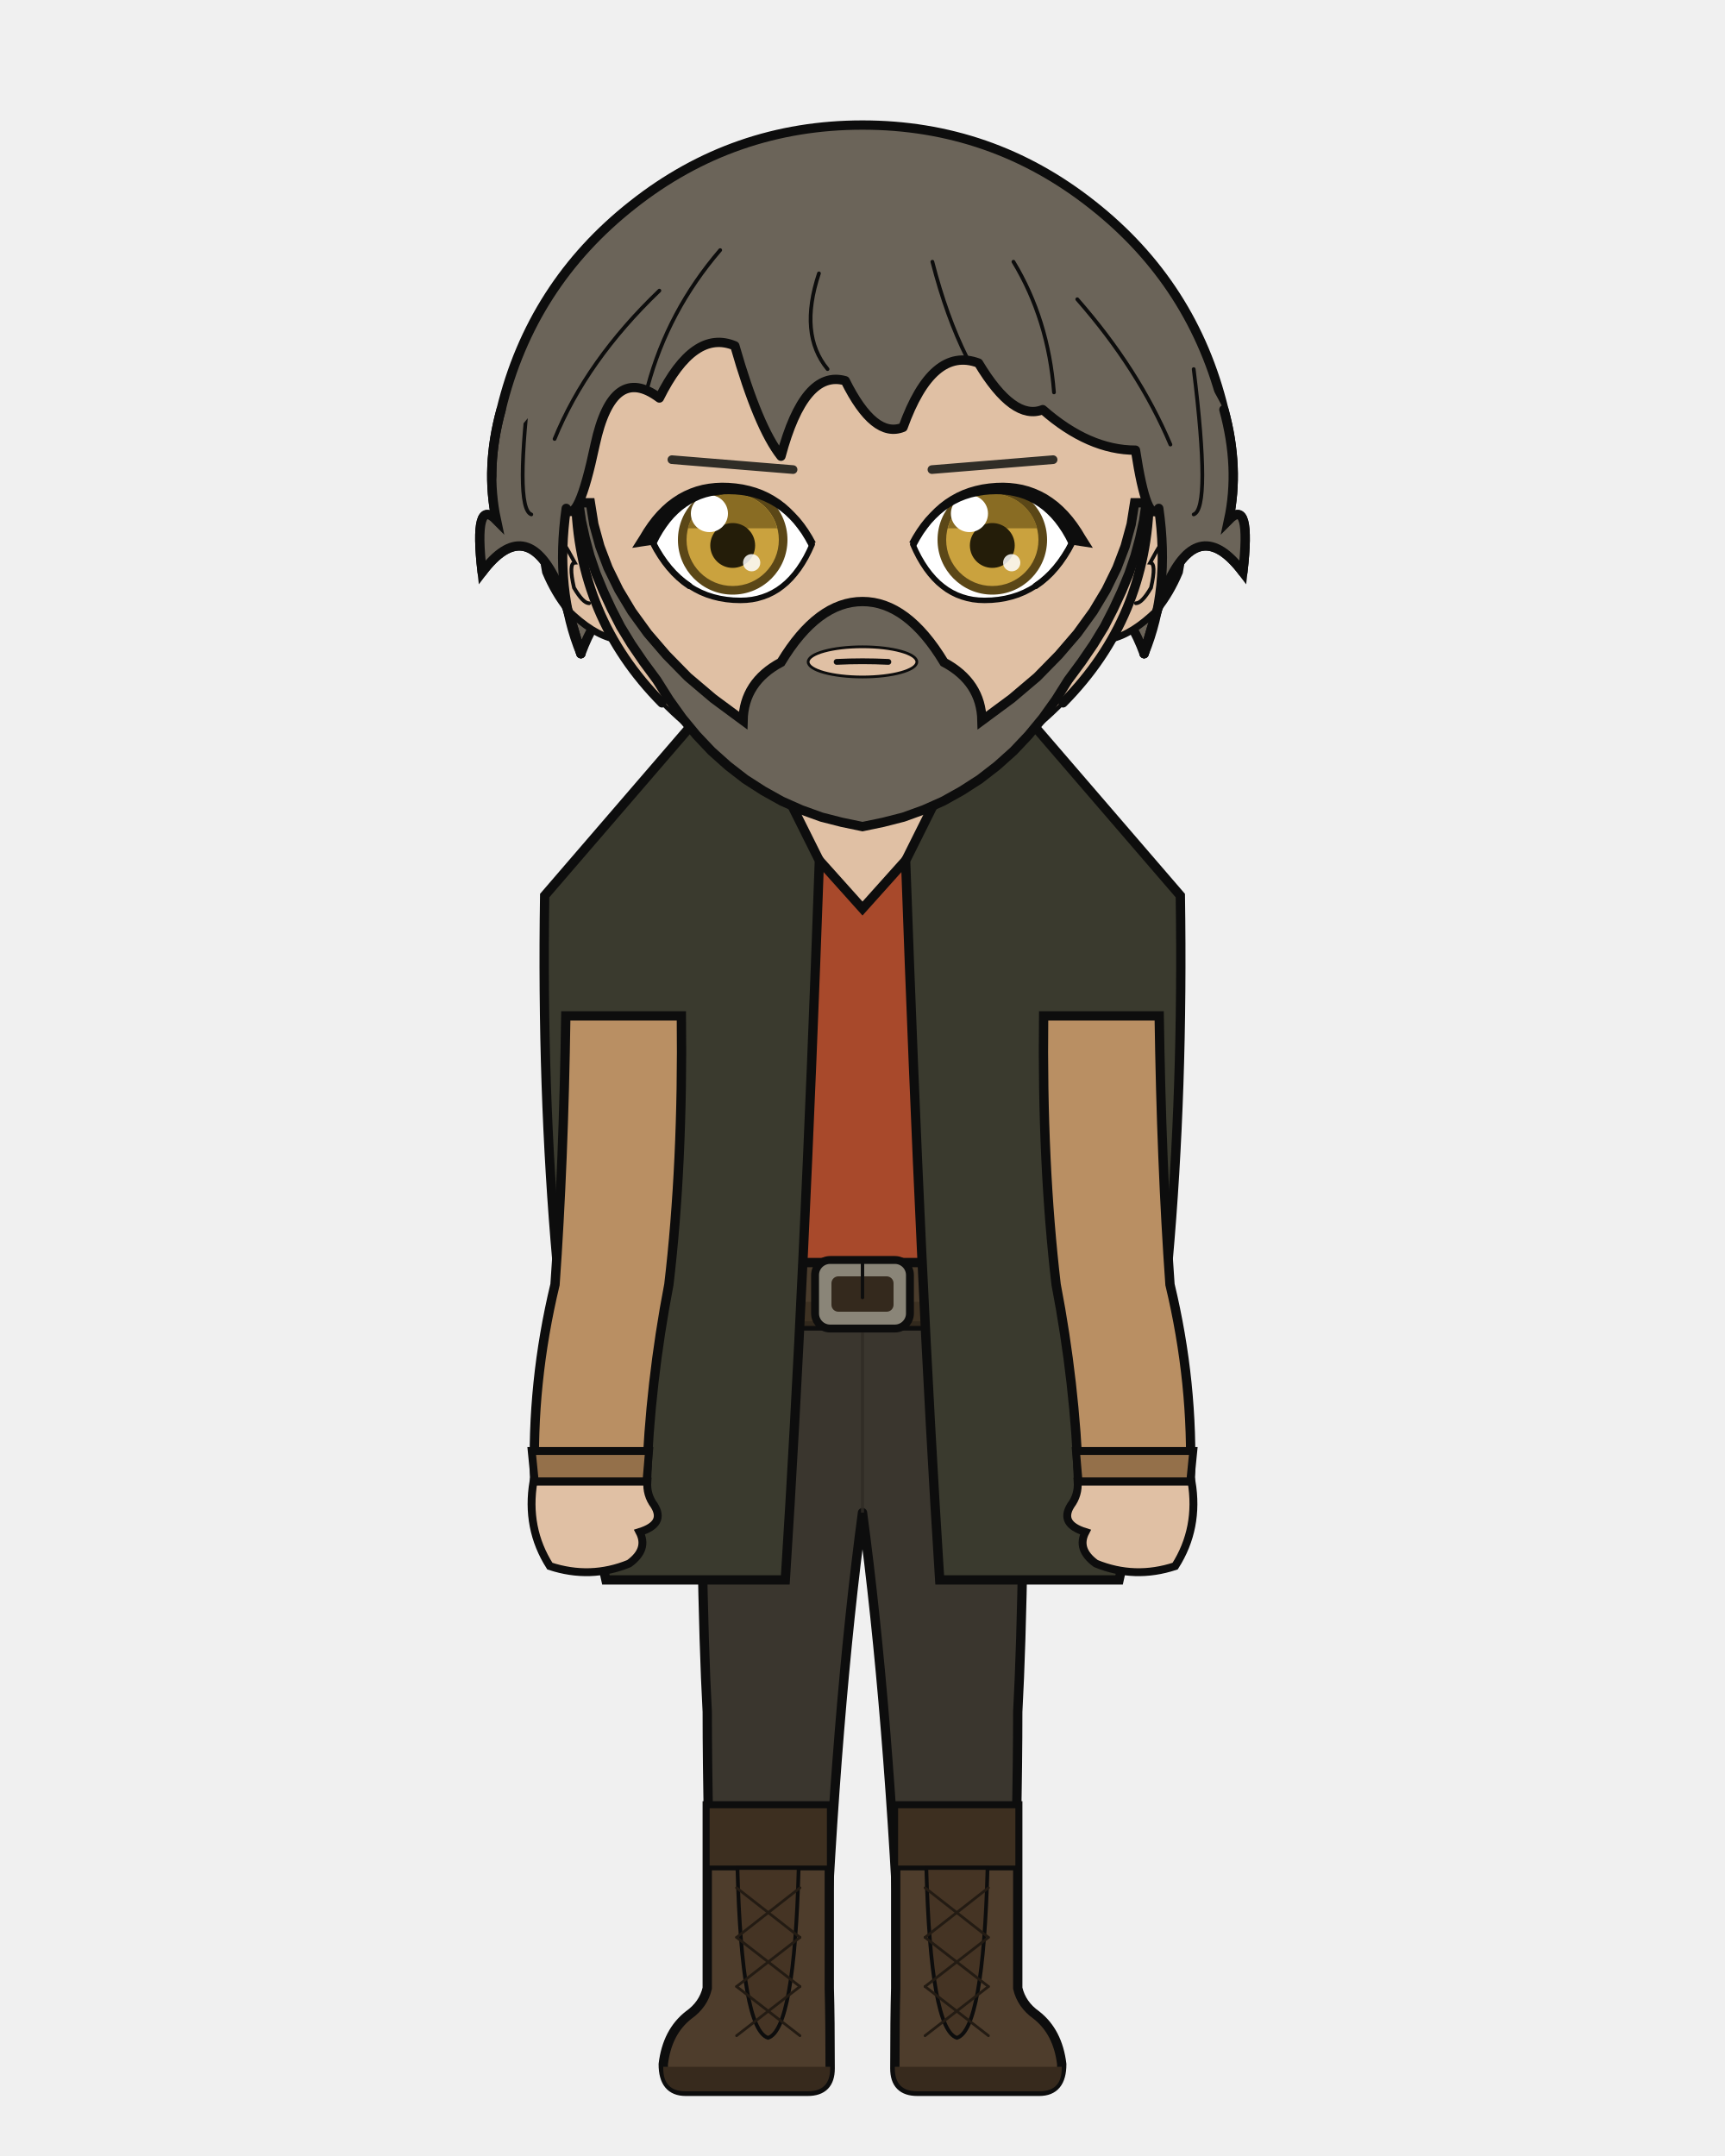
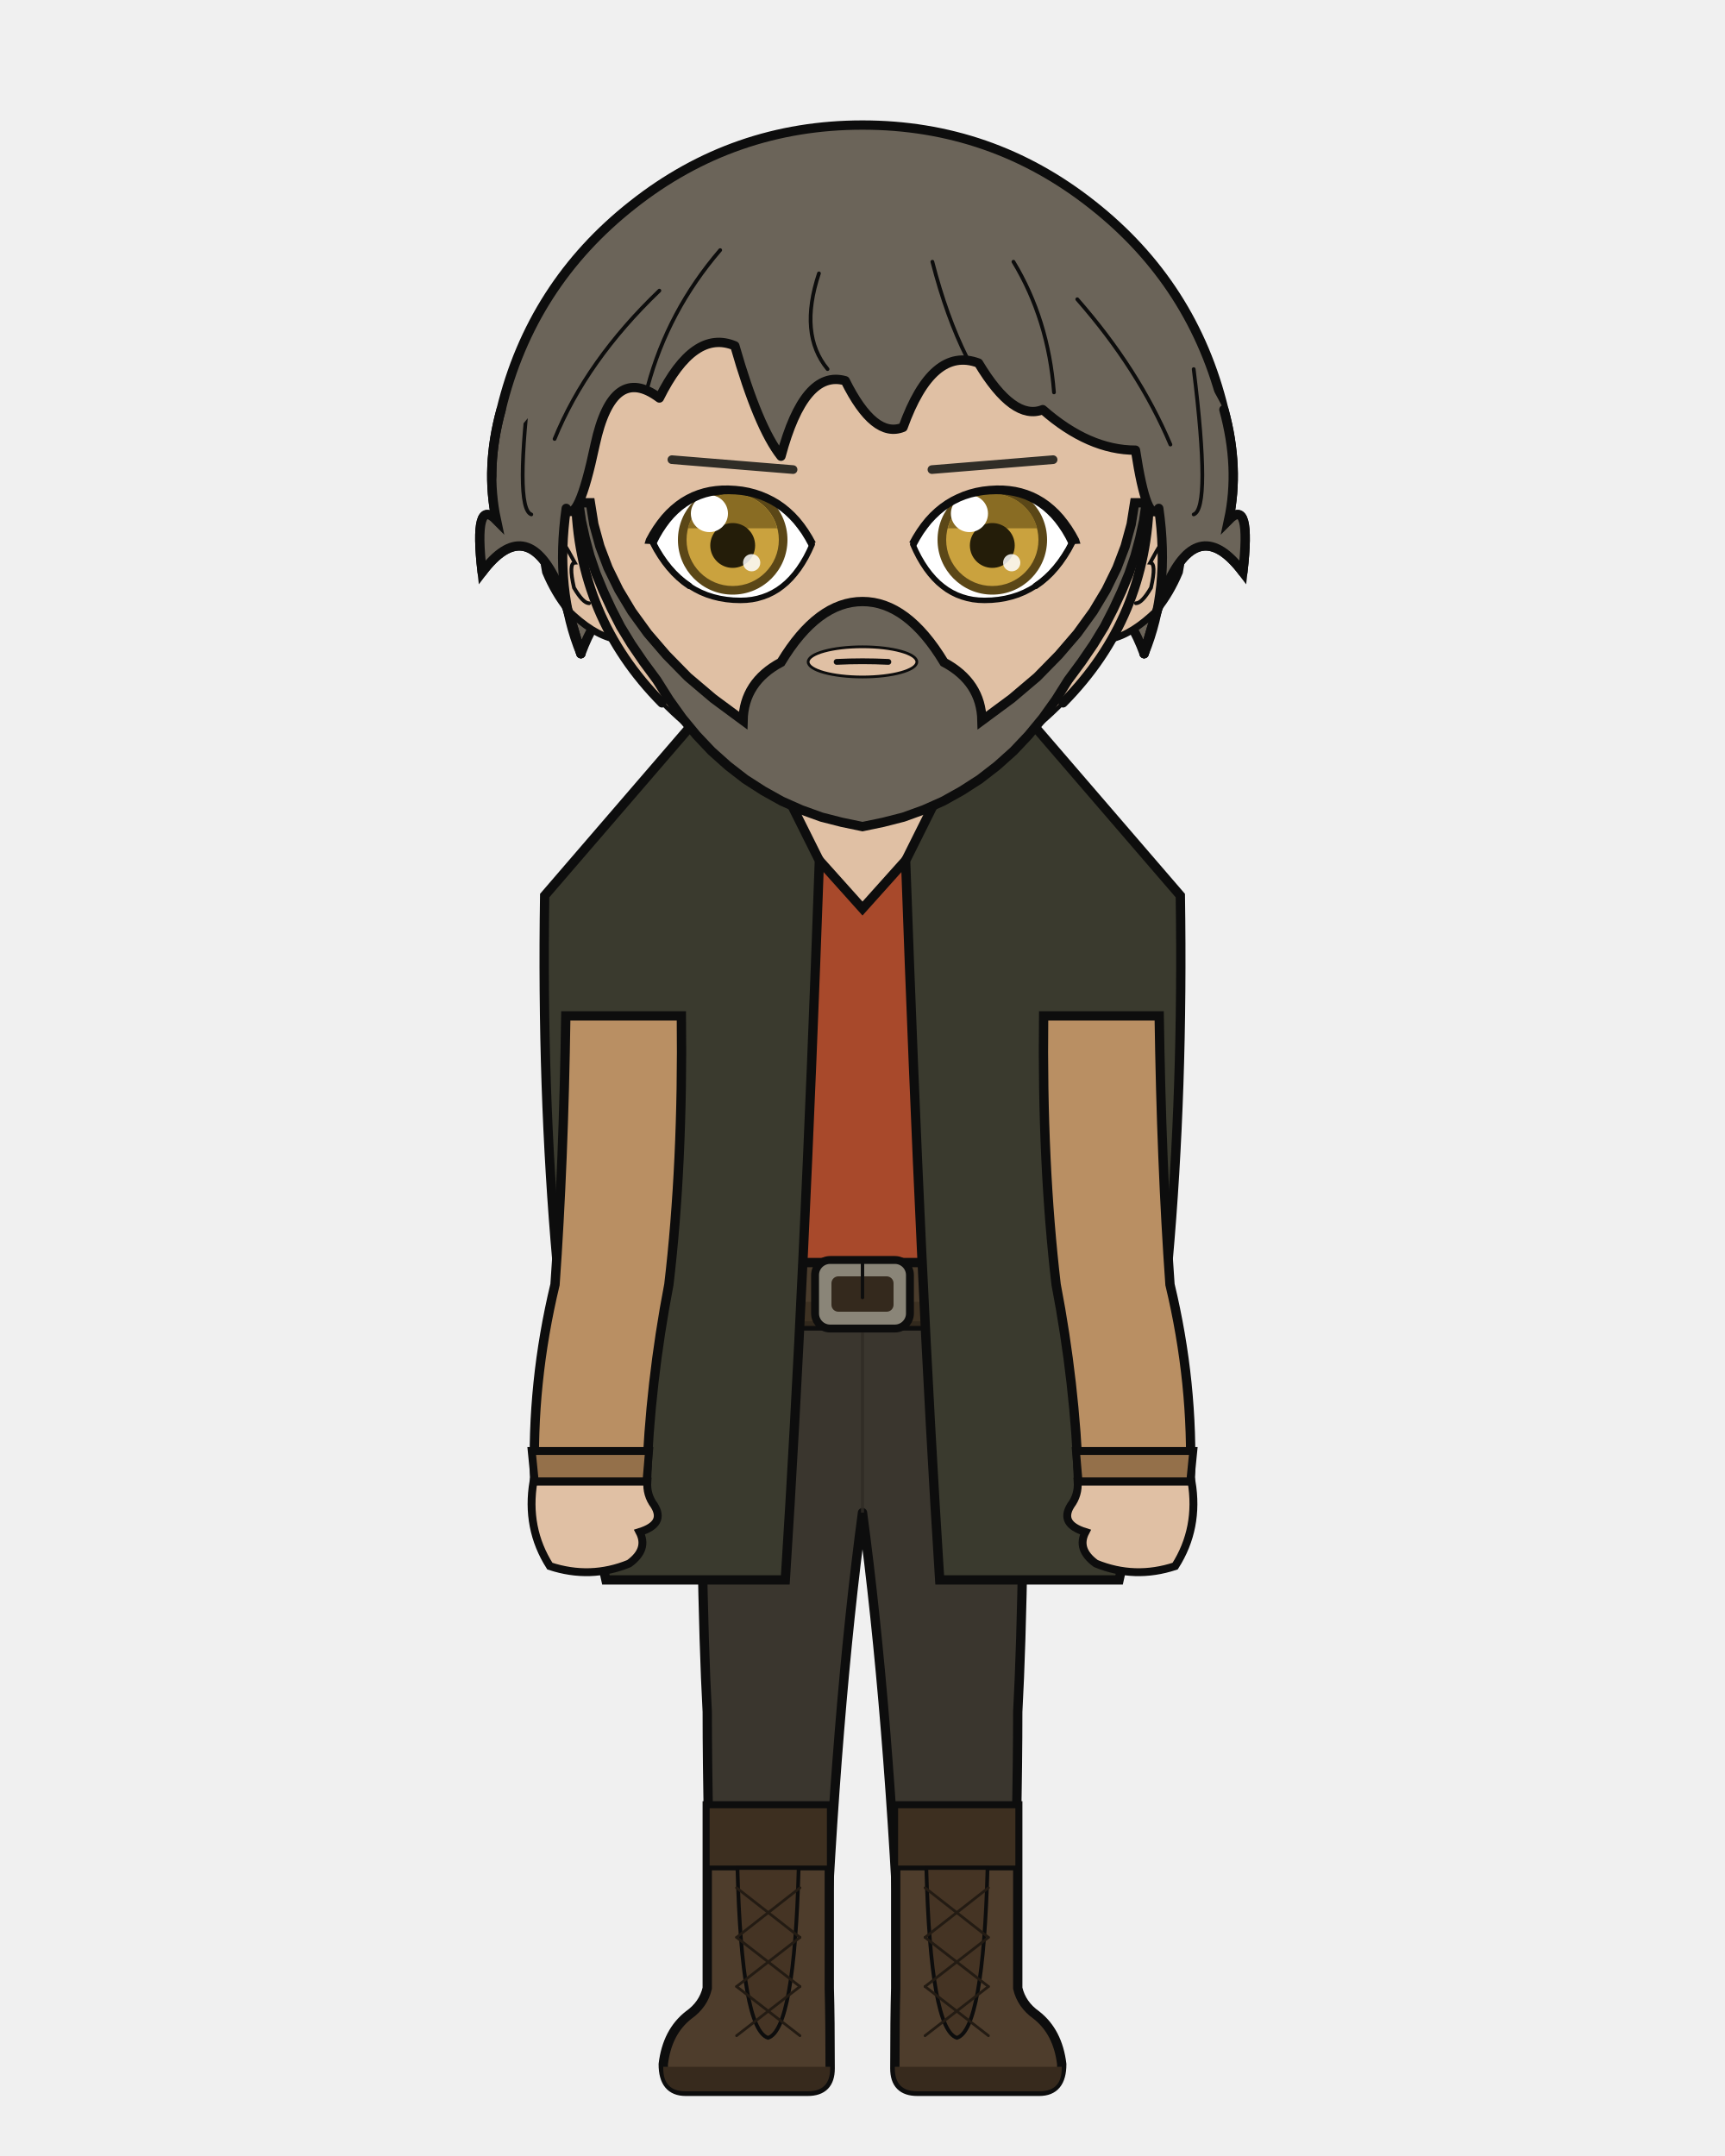
<svg xmlns="http://www.w3.org/2000/svg" width="400" height="500" viewBox="0 0 400 500">
  <defs>
    <clipPath id="hair-front">
      <path d="M 134.7 151.6 Q 128.6 136.8 131.3 117.9 Q 134.0 122.0 138.0 103.1 Q 142.1 84.2 152.9 92.3 Q 160.9 76.2 170.4 80.2 Q 175.8 99.1 181.1 105.8 Q 186.5 85.6 196.0 88.3 Q 202.7 101.8 209.4 99.1 Q 216.2 80.2 226.9 84.2 Q 235.0 97.7 241.8 95.0 Q 252.5 104.4 263.3 104.4 Q 266.0 122.0 268.7 117.9 Q 271.4 136.8 265.3 151.6 Q 268.7 139.5 270.7 135.4 Q 278.1 119.3 288.2 132.7 Q 290.2 115.2 284.9 120.6 Q 287.5 108.5 283.8 95.0 Q 270.8 69.8 249.2 52.8 Q 227.5 35.8 200.0 35.8 Q 172.5 35.8 150.8 52.8 Q 129.2 69.8 122.7 96.6 Q 112.5 108.5 115.1 120.6 Q 109.8 115.2 111.8 132.7 Q 121.9 119.3 129.3 135.4 Q 131.3 139.5 134.7 151.6 Z" />
    </clipPath>
  </defs>
  <path d="M 116.2 95.0 Q 123.2 66.0 146.7 47.5 Q 170.1 29.0 200.0 29.0 Q 229.9 29.0 253.3 47.5 Q 276.8 66.0 283.8 95.0 Q 287.5 108.5 284.9 120.6 Q 290.2 115.2 288.2 132.7 Q 278.1 119.3 270.7 135.4 Q 268.7 139.5 265.3 151.6 Q 259.3 135.4 252.5 144.9 Q 245.8 148.9 236.4 167.8 Q 220.2 148.9 200.0 152.9 Q 179.8 148.9 163.6 167.8 Q 154.2 148.9 147.5 144.9 Q 140.7 135.4 134.7 151.6 Q 131.3 139.5 129.3 135.4 Q 121.9 119.3 111.8 132.7 Q 109.8 115.2 115.1 120.6 Q 112.5 108.5 116.2 95.0 Z" fill="#6b6459" />
  <path d="M 116.2 95.0 Q 123.2 66.0 146.7 47.5 Q 170.1 29.0 200.0 29.0 Q 229.9 29.0 253.3 47.5 Q 276.8 66.0 283.8 95.0 Q 287.5 108.5 284.9 120.6 Q 290.2 115.2 288.2 132.7 Q 278.1 119.3 270.7 135.4 Q 268.7 139.5 265.3 151.6 Q 259.3 135.4 252.5 144.9 Q 245.8 148.9 236.4 167.8 Q 220.2 148.9 200.0 152.9 Q 179.8 148.9 163.6 167.8 Q 154.2 148.9 147.5 144.9 Q 140.7 135.4 134.7 151.6 Q 131.3 139.5 129.3 135.4 Q 121.9 119.3 111.8 132.7 Q 109.8 115.2 115.1 120.6 Q 112.5 108.5 116.2 95.0 Z" fill="none" stroke="#0d0d0d" stroke-width="2.16" stroke-linecap="round" stroke-linejoin="round" />
  <path d="M 181.9 199.2 Q 167.7 215.1 139.7 223.6 Q 135.5 224.9 135.5 229.2 Q 135.5 235.6 150.8 235.6 L 153.7 235.6 L 153.7 231.3 L 166.2 231.3 Q 166.2 269.9 169.8 297.9 Q 169.8 318.7 169.8 335.7 L 194.2 335.7 L 200.0 335.7 L 205.8 335.7 L 230.2 335.7 Q 230.2 318.7 230.2 297.9 Q 233.8 269.9 233.8 235.6 L 233.8 231.3 L 246.3 231.3 L 246.3 235.6 L 249.2 235.6 Q 264.5 235.6 264.5 229.2 Q 264.5 224.9 260.3 223.6 Q 240.0 206.9 218.1 199.2 Z" fill="#e0c0a4" stroke="#0d0d0d" stroke-width="2.16" />
  <rect x="181.9" y="172.5" width="36.3" height="38.0" rx="12.7" fill="#e0c0a4" />
  <line x1="181.9" y1="172.5" x2="181.9" y2="199.2" stroke="#0d0d0d" stroke-width="2.16" />
  <line x1="218.1" y1="172.5" x2="218.1" y2="199.2" stroke="#0d0d0d" stroke-width="2.16" />
  <path d="M 162.4 300.1 L 237.6 300.1 Q 237.6 367.9 236.0 397.0 Q 236.0 419.4 234.7 461.1 L 209.0 461.1 Q 206.2 397.0 200.0 350.8 Q 193.8 397.0 191.0 461.1 L 165.3 461.1 Q 164.0 419.4 164.0 397.0 Q 162.4 367.9 162.4 300.1 Z" fill="#3a362e" stroke="#0d0d0d" stroke-width="2.16" stroke-linejoin="round" />
  <line x1="200.0" y1="306.2" x2="200.0" y2="350.8" stroke="#2e2b24" stroke-width="0.71" opacity="0.8" />
  <path d="M 164.0 308.2 Q 171.8 323.4 179.7 343.7" fill="none" stroke="#2e2b24" stroke-width="0.71" opacity="0.8" />
  <path d="M 236.0 308.2 Q 228.2 323.4 220.3 343.7" fill="none" stroke="#2e2b24" stroke-width="0.71" opacity="0.8" />
  <path d="M 192.3 418.8 L 192.3 461.1 Q 192.5 468.3 192.5 479.7 Q 192.5 485.0 187.3 485.0 L 159.0 485.0 Q 153.8 485.0 153.8 478.7 Q 154.7 471.2 159.7 467.3 Q 163.1 464.9 164.0 461.1 L 164.0 418.8 Z" fill="#4e3d2c" stroke="#0d0d0d" stroke-width="2.16" />
  <path d="M 192.5 479.3 L 153.8 479.3 L 153.8 479.7 Q 153.8 485.0 159.0 485.0 L 187.3 485.0 Q 192.5 485.0 192.5 479.7 Z" fill="#372a1d" />
  <rect x="164.0" y="418.8" width="28.3" height="14.4" fill="#3d2f20" stroke="#0d0d0d" stroke-width="1.11" />
  <path d="M 171.0 433.2 L 185.2 433.2 Q 184.2 470.7 178.1 472.6 Q 172.0 470.7 171.0 433.2 Z" fill="#453424" stroke="#0d0d0d" stroke-width="0.87" />
  <line x1="185.5" y1="437.8" x2="170.8" y2="449.3" stroke="#231b13" stroke-width="0.63" stroke-linecap="round" />
  <line x1="170.8" y1="437.8" x2="185.5" y2="449.3" stroke="#231b13" stroke-width="0.63" stroke-linecap="round" />
  <line x1="185.5" y1="449.3" x2="170.8" y2="460.7" stroke="#231b13" stroke-width="0.63" stroke-linecap="round" />
  <line x1="170.8" y1="449.3" x2="185.5" y2="460.7" stroke="#231b13" stroke-width="0.63" stroke-linecap="round" />
  <line x1="185.5" y1="460.7" x2="170.8" y2="472.1" stroke="#231b13" stroke-width="0.63" stroke-linecap="round" />
  <line x1="170.8" y1="460.7" x2="185.5" y2="472.1" stroke="#231b13" stroke-width="0.63" stroke-linecap="round" />
  <path d="M 207.7 418.8 L 207.7 461.1 Q 207.5 468.3 207.5 479.7 Q 207.5 485.0 212.7 485.0 L 241.0 485.0 Q 246.2 485.0 246.2 478.7 Q 245.3 471.2 240.3 467.3 Q 236.9 464.9 236.0 461.1 L 236.0 418.8 Z" fill="#4e3d2c" stroke="#0d0d0d" stroke-width="2.16" />
  <path d="M 207.5 479.3 L 246.2 479.3 L 246.2 479.7 Q 246.2 485.0 241.0 485.0 L 212.7 485.0 Q 207.5 485.0 207.5 479.7 Z" fill="#372a1d" />
  <rect x="207.7" y="418.8" width="28.3" height="14.4" fill="#3d2f20" stroke="#0d0d0d" stroke-width="1.11" />
  <path d="M 214.8 433.2 L 229.0 433.2 Q 228.0 470.7 221.9 472.6 Q 215.8 470.7 214.8 433.2 Z" fill="#453424" stroke="#0d0d0d" stroke-width="0.87" />
  <line x1="229.2" y1="437.8" x2="214.5" y2="449.3" stroke="#231b13" stroke-width="0.63" stroke-linecap="round" />
  <line x1="214.5" y1="437.8" x2="229.2" y2="449.3" stroke="#231b13" stroke-width="0.63" stroke-linecap="round" />
  <line x1="229.2" y1="449.3" x2="214.5" y2="460.7" stroke="#231b13" stroke-width="0.63" stroke-linecap="round" />
  <line x1="214.5" y1="449.3" x2="229.2" y2="460.7" stroke="#231b13" stroke-width="0.63" stroke-linecap="round" />
  <line x1="229.2" y1="460.7" x2="214.5" y2="472.1" stroke="#231b13" stroke-width="0.63" stroke-linecap="round" />
  <line x1="214.5" y1="460.7" x2="229.2" y2="472.1" stroke="#231b13" stroke-width="0.63" stroke-linecap="round" />
  <path d="M 175.8 186.5 Q 164.0 206.5 127.9 216.3 Q 127.9 235.6 161.9 235.6 Q 161.9 269.9 165.5 297.9 Q 165.2 299.1 165.2 300.1 L 234.8 300.1 Q 234.8 299.1 234.5 297.9 Q 238.1 269.9 238.1 235.6 Q 272.1 235.6 272.1 216.3 Q 244.7 198.3 224.2 186.5 L 218.1 186.5 L 218.1 190.5 L 200.0 210.7 L 181.9 190.5 L 181.9 186.5 Z" fill="#a8492b" stroke="#0d0d0d" stroke-width="2.16" />
  <rect x="161.0" y="292.8" width="78.1" height="14.7" rx="2.6" fill="#4a3c2c" stroke="#0d0d0d" stroke-width="2.16" />
  <rect x="161.0" y="301.9" width="78.1" height="5.6" rx="2.6" fill="#3b2f21" opacity="0.8" />
  <rect x="189.0" y="292.2" width="22.0" height="15.9" rx="3.5" fill="#8a8578" stroke="#0d0d0d" stroke-width="1.83" />
  <rect x="192.8" y="296.0" width="14.4" height="8.2" rx="1.6" fill="#34291d" />
  <line x1="200.0" y1="292.2" x2="200.0" y2="300.9" stroke="#0d0d0d" stroke-width="0.79" stroke-linecap="round" />
  <rect x="215.4" y="293.9" width="3.2" height="12.3" rx="1.0" fill="#34291d" stroke="#0d0d0d" stroke-width="0.87" />
  <path d="M 190.0 199.6 L 169.2 157.9 L 126.3 207.7 Q 124.9 297.9 140.5 366.4 L 182.1 366.4 Q 186.5 297.9 190.0 199.6 Z" fill="#3a3a2e" stroke="#0d0d0d" stroke-width="2.16" />
  <path d="M 210.0 199.6 L 230.8 157.9 L 273.7 207.7 Q 275.1 297.9 259.5 366.4 L 217.9 366.4 Q 213.5 297.9 210.0 199.6 Z" fill="#3a3a2e" stroke="#0d0d0d" stroke-width="2.16" />
  <path d="M 158.0 235.6 L 131.2 235.6 Q 130.7 269.9 128.7 297.9 Q 123.2 320.8 124.0 343.6 L 149.9 343.6 Q 150.7 320.8 155.1 297.9 Q 158.4 269.9 158.0 235.6 Z" fill="#b98f63" stroke="#0d0d0d" stroke-width="2.16" />
  <path d="M 123.3 336.5 L 150.5 336.5 L 149.9 343.6 L 124.0 343.6 Z" fill="#94704a" stroke="#0d0d0d" stroke-width="1.83" />
  <path d="M 123.7 343.6 Q 121.9 354.4 127.5 363.2 Q 136.9 366.3 145.9 362.6 Q 150.4 359.3 148.3 355.3 Q 154.4 353.4 151.7 349.1 Q 149.9 346.7 150.1 343.6 Z" fill="#e0c0a4" stroke="#0d0d0d" stroke-width="1.83" />
  <path d="M 242.0 235.6 L 268.8 235.6 Q 269.3 269.9 271.3 297.9 Q 276.8 320.8 276.0 343.6 L 250.1 343.6 Q 249.3 320.8 244.9 297.9 Q 241.6 269.9 242.0 235.6 Z" fill="#b98f63" stroke="#0d0d0d" stroke-width="2.16" />
  <path d="M 249.5 336.5 L 276.7 336.5 L 276.0 343.6 L 250.1 343.6 Z" fill="#94704a" stroke="#0d0d0d" stroke-width="1.83" />
  <path d="M 276.3 343.6 Q 278.1 354.4 272.5 363.2 Q 263.1 366.3 254.1 362.6 Q 249.6 359.3 251.7 355.3 Q 245.6 353.4 248.3 349.1 Q 250.1 346.7 249.9 343.6 Z" fill="#e0c0a4" stroke="#0d0d0d" stroke-width="1.83" />
  <path d="M 133.5 117.2 Q 129.6 117.5 127.2 121.4 Q 125.1 125.7 126.5 132.7 Q 128.6 137.7 131.6 141.4 Q 137.4 147.1 142.4 148.2 Z" fill="#e0c0a4" />
  <path d="M 133.5 117.2 Q 129.6 117.5 127.2 121.4 Q 125.1 125.7 126.5 132.7 Q 128.6 137.7 131.6 141.4 Q 137.4 147.1 142.4 148.2" fill="none" stroke="#0d0d0d" stroke-width="1.58" stroke-linecap="round" />
  <path d="M 128.5 129.8 Q 127.8 126.4 128.3 125.1 Q 129.1 124.3 130.3 125.3 Q 131.8 127.7 133.3 130.5 Q 131.8 130.6 133.1 136.3 Q 135.2 139.9 136.6 139.9" fill="none" stroke="#0d0d0d" stroke-width="0.87" stroke-linecap="round" />
  <path d="M 266.5 117.2 Q 270.4 117.5 272.8 121.4 Q 274.9 125.7 273.5 132.7 Q 271.4 137.7 268.4 141.4 Q 262.6 147.1 257.6 148.2 Z" fill="#e0c0a4" />
  <path d="M 266.5 117.2 Q 270.4 117.5 272.8 121.4 Q 274.9 125.7 273.5 132.7 Q 271.4 137.7 268.4 141.4 Q 262.6 147.1 257.6 148.2" fill="none" stroke="#0d0d0d" stroke-width="1.58" stroke-linecap="round" />
  <path d="M 271.5 129.8 Q 272.2 126.4 271.7 125.1 Q 270.9 124.3 269.7 125.3 Q 268.2 127.7 266.7 130.5 Q 268.2 130.6 266.9 136.3 Q 264.8 139.9 263.4 139.9" fill="none" stroke="#0d0d0d" stroke-width="0.87" stroke-linecap="round" />
  <path d="M 200.0 47.9 Q 227.6 47.9 247.1 67.6 Q 266.7 87.3 266.5 115.2 Q 266.1 143.2 246.5 163.0 Q 227.1 182.9 200.0 182.9 Q 172.9 182.9 153.5 163.0 Q 133.9 143.2 133.5 115.2 Q 133.3 87.3 152.9 67.6 Q 172.4 47.9 200.0 47.9 Z" fill="#e0c0a4" />
  <path d="M 153.5 163.0 Q 133.9 143.2 133.5 115.2 Q 133.3 87.3 152.9 67.6 Q 172.4 47.9 200.0 47.9 Q 227.6 47.9 247.1 67.6 Q 266.7 87.3 266.5 115.2 Q 266.1 143.2 246.5 163.0" fill="none" stroke="#0d0d0d" stroke-width="2.16" stroke-linecap="round" />
  <path d="M 246.5 163.0 Q 227.1 182.9 200.0 182.9 Q 172.9 182.9 153.5 163.0" fill="none" stroke="#0d0d0d" stroke-width="0.95" stroke-linecap="round" />
  <path d="M 134.2 116.6 L 134.8 120.7 L 135.7 124.8 L 136.8 128.9 L 138.2 133.0 L 139.9 137.1 L 141.8 141.2 L 143.9 145.3 L 146.4 149.4 L 149.2 153.5 L 152.3 157.7 L 152.3 157.7 L 155.2 162.3 L 158.2 166.5 L 161.5 170.5 L 165.0 174.2 L 168.8 177.6 L 172.8 180.7 L 177.0 183.4 L 181.3 185.8 L 185.8 187.8 L 190.5 189.5 L 195.2 190.7 L 200.0 191.7 L 204.8 190.7 L 209.5 189.5 L 214.2 187.8 L 218.7 185.8 L 223.0 183.4 L 227.2 180.7 L 231.2 177.6 L 235.0 174.2 L 238.5 170.5 L 241.8 166.5 L 244.8 162.3 L 247.7 157.7 L 250.8 153.5 L 253.6 149.4 L 256.1 145.3 L 258.2 141.2 L 260.1 137.1 L 261.8 133.0 L 263.2 128.9 L 264.3 124.8 L 265.2 120.7 L 265.8 116.6 L 263.1 116.6 L 262.3 121.6 L 260.9 126.7 L 259.0 131.7 L 256.5 136.8 L 253.5 141.8 L 249.8 146.9 L 245.5 151.9 L 240.5 157.0 L 234.6 162.0 L 227.7 167.1 Q 227.5 158.2 218.9 153.6 Q 210.4 139.5 200.0 139.5 Q 189.6 139.5 181.1 153.6 Q 172.5 158.2 172.3 167.1 L 165.4 162.0 L 159.5 157.0 L 154.5 151.9 L 150.2 146.9 L 146.5 141.8 L 143.5 136.8 L 141.0 131.7 L 139.1 126.7 L 137.7 121.6 L 136.9 116.6 Z" fill="#6b6459" stroke="#0d0d0d" stroke-width="2.16" />
  <ellipse cx="200.0" cy="153.5" rx="12.6" ry="3.5" fill="#e0c0a4" stroke="#0d0d0d" stroke-width="0.63" />
  <line x1="183.9" y1="108.9" x2="155.8" y2="106.6" stroke="#302d27" stroke-width="2.01" stroke-linecap="round" />
  <defs>
    <clipPath id="eye-l">
      <path d="M 188.3 126.2 Q 181.9 113.7 168.9 113.7 Q 157.2 113.7 151.4 125.8 Q 158.1 139.2 171.7 139.2 Q 182.8 139.2 188.3 126.2 Z" />
    </clipPath>
  </defs>
  <path d="M 188.3 126.2 Q 181.9 113.7 168.9 113.7 Q 157.2 113.7 151.4 125.8 Q 158.1 139.2 171.7 139.2 Q 182.8 139.2 188.3 126.2 Z" fill="white" stroke="none" />
  <g clip-path="url(#eye-l)">
    <circle cx="169.9" cy="125.2" r="12.7" fill="#5b4717" />
    <circle cx="169.9" cy="125.2" r="10.7" fill="#caa23e" />
    <path d="M 159.49 122.52 A 10.71 10.71 0 0 1 180.22 122.52 Z" fill="#896c23" />
    <circle cx="169.9" cy="126.5" r="5.2" fill="#241d09" />
    <circle cx="164.5" cy="119.1" r="4.3" fill="white" />
    <circle cx="174.3" cy="130.5" r="2.0" fill="white" opacity="0.85" />
  </g>
  <path d="M 151.37 125.79 L 152.24 127.42 L 153.17 128.94 L 154.15 130.36 L 155.18 131.67 L 156.26 132.88 L 157.40 133.98 L 158.59 134.98 L 159.84 135.88 L 161.14 136.66 L 162.49 137.35 L 163.89 137.93 L 165.35 138.40 L 166.86 138.77 L 168.42 139.03 L 170.04 139.19 L 171.71 139.24 L 173.07 139.19 L 174.40 139.04 L 175.68 138.78 L 176.91 138.42 L 178.10 137.97 L 179.25 137.41 L 180.36 136.75 L 181.42 135.98 L 182.44 135.12 L 183.41 134.15 L 184.34 133.08 L 185.23 131.91 L 186.07 130.64 L 186.88 129.26 L 187.63 127.79 L 188.35 126.21" fill="none" stroke="#0d0d0d" stroke-width="1.27" stroke-linecap="round" />
  <path d="M 151.37 125.79 L 152.24 127.42 L 153.17 128.94 L 154.15 130.36 L 155.18 131.67 L 156.26 132.88 L 157.40 133.98 L 158.59 134.98 L 159.84 135.88" fill="none" stroke="#0d0d0d" stroke-width="1.47" stroke-linecap="round" />
-   <path d="M 189.15 125.77 L 188.30 124.23 L 187.39 122.77 L 186.43 121.41 L 185.41 120.14 L 184.33 118.97 L 183.22 117.86 L 182.07 116.84 L 180.85 115.91 L 179.57 115.08 L 178.24 114.34 L 176.83 113.69 L 175.37 113.15 L 173.85 112.71 L 172.27 112.36 L 170.63 112.12 L 168.94 111.98 L 167.37 111.94 L 165.84 112.01 L 164.33 112.18 L 162.85 112.45 L 161.40 112.84 L 159.99 113.34 L 158.61 113.95 L 157.27 114.67 L 155.98 115.51 L 154.73 116.45 L 153.54 117.51 L 152.39 118.67 L 151.30 119.93 L 150.26 121.30 L 149.27 122.76 L 148.37 124.25 L 146.59 127.06 L 152.19 126.21 L 152.93 124.76 L 153.70 123.44 L 154.52 122.21 L 155.37 121.07 L 156.27 120.03 L 157.21 119.09 L 158.18 118.24 L 159.20 117.48 L 160.26 116.81 L 161.37 116.23 L 162.51 115.73 L 163.70 115.33 L 164.94 115.02 L 166.22 114.79 L 167.55 114.66 L 168.93 114.61 L 170.47 114.66 L 171.95 114.80 L 173.38 115.04 L 174.76 115.36 L 176.09 115.78 L 177.36 116.29 L 178.59 116.90 L 179.77 117.60 L 180.90 118.39 L 181.98 119.27 L 183.02 120.26 L 184.02 121.33 L 184.96 122.51 L 185.87 123.78 L 186.72 125.16 L 187.54 126.65 Z" fill="#0d0d0d" stroke="none" />
+   <path d="M 189.15 125.77 L 188.30 124.23 L 187.39 122.77 L 186.43 121.41 L 185.41 120.14 L 184.33 118.97 L 183.19 117.90 L 182.00 116.93 L 180.76 116.06 L 179.46 115.29 L 178.11 114.62 L 176.71 114.03 L 175.26 113.54 L 173.76 113.15 L 172.20 112.86 L 170.59 112.68 L 168.93 112.59 L 167.42 112.60 L 165.94 112.72 L 164.49 112.93 L 163.09 113.25 L 161.72 113.67 L 160.40 114.19 L 159.12 114.82 L 157.88 115.55 L 156.69 116.39 L 155.55 117.33 L 154.46 118.36 L 153.42 119.50 L 152.44 120.74 L 151.50 122.07 L 150.61 123.50 L 149.80 124.98 L 149.46 126.09 L 152.19 126.21 L 152.93 124.76 L 153.70 123.44 L 154.52 122.21 L 155.37 121.07 L 156.27 120.03 L 157.21 119.09 L 158.18 118.24 L 159.20 117.48 L 160.26 116.81 L 161.37 116.23 L 162.51 115.73 L 163.70 115.33 L 164.94 115.02 L 166.22 114.79 L 167.55 114.66 L 168.93 114.61 L 170.47 114.66 L 171.95 114.80 L 173.38 115.04 L 174.76 115.36 L 176.09 115.78 L 177.36 116.29 L 178.59 116.90 L 179.77 117.60 L 180.90 118.39 L 181.98 119.27 L 183.02 120.26 L 184.02 121.33 L 184.96 122.51 L 185.87 123.78 L 186.72 125.16 L 187.54 126.65 Z" fill="#0d0d0d" stroke="none" />
  <line x1="216.1" y1="108.9" x2="244.2" y2="106.6" stroke="#302d27" stroke-width="2.01" stroke-linecap="round" />
  <defs>
    <clipPath id="eye-r">
      <path d="M 211.7 126.2 Q 218.1 113.7 231.1 113.7 Q 242.8 113.7 248.6 125.8 Q 241.9 139.2 228.3 139.2 Q 217.2 139.2 211.7 126.2 Z" />
    </clipPath>
  </defs>
  <path d="M 211.7 126.2 Q 218.1 113.7 231.1 113.7 Q 242.8 113.7 248.6 125.8 Q 241.9 139.2 228.3 139.2 Q 217.2 139.2 211.7 126.2 Z" fill="white" stroke="none" />
  <g clip-path="url(#eye-r)">
    <circle cx="230.1" cy="125.2" r="12.7" fill="#5b4717" />
    <circle cx="230.1" cy="125.2" r="10.7" fill="#caa23e" />
    <path d="M 219.78 122.52 A 10.71 10.71 0 0 1 240.51 122.52 Z" fill="#896c23" />
    <circle cx="230.1" cy="126.5" r="5.2" fill="#241d09" />
    <circle cx="224.8" cy="119.1" r="4.3" fill="white" />
    <circle cx="234.6" cy="130.5" r="2.0" fill="white" opacity="0.85" />
  </g>
  <path d="M 248.63 125.79 L 247.76 127.42 L 246.83 128.94 L 245.85 130.36 L 244.82 131.67 L 243.74 132.88 L 242.60 133.98 L 241.41 134.98 L 240.16 135.88 L 238.86 136.66 L 237.51 137.35 L 236.11 137.93 L 234.65 138.40 L 233.14 138.77 L 231.58 139.03 L 229.96 139.19 L 228.29 139.24 L 226.93 139.19 L 225.60 139.04 L 224.32 138.78 L 223.09 138.42 L 221.90 137.97 L 220.75 137.41 L 219.64 136.75 L 218.58 135.98 L 217.56 135.12 L 216.59 134.15 L 215.66 133.08 L 214.77 131.91 L 213.93 130.64 L 213.12 129.26 L 212.37 127.79 L 211.65 126.21" fill="none" stroke="#0d0d0d" stroke-width="1.27" stroke-linecap="round" />
  <path d="M 248.63 125.79 L 247.76 127.42 L 246.83 128.94 L 245.85 130.36 L 244.82 131.67 L 243.74 132.88 L 242.60 133.98 L 241.41 134.98 L 240.16 135.88" fill="none" stroke="#0d0d0d" stroke-width="1.47" stroke-linecap="round" />
-   <path d="M 210.85 125.77 L 211.70 124.23 L 212.61 122.77 L 213.57 121.41 L 214.59 120.14 L 215.67 118.97 L 216.78 117.86 L 217.93 116.84 L 219.15 115.91 L 220.43 115.08 L 221.76 114.34 L 223.17 113.69 L 224.63 113.15 L 226.15 112.71 L 227.73 112.36 L 229.37 112.12 L 231.06 111.98 L 232.63 111.94 L 234.16 112.01 L 235.67 112.18 L 237.15 112.45 L 238.60 112.84 L 240.01 113.34 L 241.39 113.95 L 242.73 114.67 L 244.02 115.51 L 245.27 116.45 L 246.46 117.51 L 247.61 118.67 L 248.70 119.93 L 249.74 121.30 L 250.73 122.76 L 251.63 124.25 L 253.41 127.06 L 247.81 126.21 L 247.07 124.76 L 246.30 123.44 L 245.48 122.21 L 244.63 121.07 L 243.73 120.03 L 242.79 119.09 L 241.82 118.24 L 240.80 117.48 L 239.74 116.81 L 238.63 116.23 L 237.49 115.73 L 236.30 115.33 L 235.06 115.02 L 233.78 114.79 L 232.45 114.66 L 231.07 114.61 L 229.53 114.66 L 228.05 114.80 L 226.62 115.04 L 225.24 115.36 L 223.91 115.78 L 222.64 116.29 L 221.41 116.90 L 220.23 117.60 L 219.10 118.39 L 218.02 119.27 L 216.98 120.26 L 215.98 121.33 L 215.04 122.51 L 214.13 123.78 L 213.28 125.16 L 212.46 126.65 Z" fill="#0d0d0d" stroke="none" />
+   <path d="M 210.85 125.77 L 211.70 124.23 L 212.61 122.77 L 213.57 121.41 L 214.59 120.14 L 215.67 118.97 L 216.81 117.90 L 218.00 116.93 L 219.24 116.06 L 220.54 115.29 L 221.89 114.62 L 223.29 114.03 L 224.74 113.54 L 226.24 113.15 L 227.80 112.86 L 229.41 112.68 L 231.07 112.59 L 232.58 112.60 L 234.06 112.72 L 235.51 112.93 L 236.91 113.25 L 238.28 113.67 L 239.60 114.19 L 240.88 114.82 L 242.12 115.55 L 243.31 116.39 L 244.45 117.33 L 245.54 118.36 L 246.58 119.50 L 247.56 120.74 L 248.50 122.07 L 249.39 123.50 L 250.20 124.98 L 250.54 126.09 L 247.81 126.21 L 247.07 124.76 L 246.30 123.44 L 245.48 122.21 L 244.63 121.07 L 243.73 120.03 L 242.79 119.09 L 241.82 118.24 L 240.80 117.48 L 239.74 116.81 L 238.63 116.23 L 237.49 115.73 L 236.30 115.33 L 235.06 115.02 L 233.78 114.79 L 232.45 114.66 L 231.07 114.61 L 229.53 114.66 L 228.05 114.80 L 226.62 115.04 L 225.24 115.36 L 223.91 115.78 L 222.64 116.29 L 221.41 116.90 L 220.23 117.60 L 219.10 118.39 L 218.02 119.27 L 216.98 120.26 L 215.98 121.33 L 215.04 122.51 L 214.13 123.78 L 213.28 125.16 L 212.46 126.65 Z" fill="#0d0d0d" stroke="none" />
  <path d="M 194.0 153.5 Q 200.0 153.2 206.0 153.5" fill="none" stroke="#0d0d0d" stroke-width="1.34" stroke-linecap="round" />
  <path d="M 134.7 151.6 Q 128.6 136.8 131.3 117.9 Q 134.0 122.0 138.0 103.1 Q 142.1 84.2 152.9 92.3 Q 160.9 76.2 170.4 80.2 Q 175.8 99.1 181.1 105.8 Q 186.5 85.6 196.0 88.3 Q 202.7 101.8 209.4 99.1 Q 216.2 80.2 226.9 84.2 Q 235.0 97.7 241.8 95.0 Q 252.5 104.4 263.3 104.4 Q 266.0 122.0 268.7 117.9 Q 271.4 136.8 265.3 151.6 Q 268.7 139.5 270.7 135.4 Q 278.1 119.3 288.2 132.7 Q 290.2 115.2 284.9 120.6 Q 287.5 108.5 283.8 95.0 Q 270.8 69.8 249.2 52.8 Q 227.5 35.8 200.0 35.8 Q 172.5 35.8 150.8 52.8 Q 129.2 69.8 122.7 96.6 Q 112.5 108.5 115.1 120.6 Q 109.8 115.2 111.8 132.7 Q 121.9 119.3 129.3 135.4 Q 131.3 139.5 134.7 151.6 Z" fill="#6b6459" />
  <path d="M 134.7 151.6 Q 128.6 136.8 131.3 117.9 Q 134.0 122.0 138.0 103.1 Q 142.1 84.2 152.9 92.3 Q 160.9 76.2 170.4 80.2 Q 175.8 99.1 181.1 105.8 Q 186.5 85.6 196.0 88.3 Q 202.7 101.8 209.4 99.1 Q 216.2 80.2 226.9 84.2 Q 235.0 97.7 241.8 95.0 Q 252.5 104.4 263.3 104.4 Q 266.0 122.0 268.7 117.9 Q 271.4 136.8 265.3 151.6" fill="none" stroke="#0d0d0d" stroke-width="2.16" stroke-linecap="round" stroke-linejoin="round" />
  <path d="M 265.3 151.6 Q 268.7 139.5 270.7 135.4 Q 278.1 119.3 288.2 132.7 Q 290.2 115.2 284.9 120.6 Q 287.5 108.5 283.8 95.0" fill="none" stroke="#0d0d0d" stroke-width="2.16" stroke-linecap="round" />
  <path d="M 134.7 151.6 Q 131.3 139.5 129.3 135.4 Q 121.9 119.3 111.8 132.7 Q 109.8 115.2 115.1 120.6 Q 112.5 108.5 116.2 95.0" fill="none" stroke="#0d0d0d" stroke-width="2.16" stroke-linecap="round" />
  <path d="M 167.0 58.0 Q 154.9 72.1 150.2 89.6" fill="none" stroke="#0d0d0d" stroke-width="0.87" stroke-linecap="round" clip-path="url(#hair-front)" />
  <path d="M 189.9 63.4 Q 185.2 77.5 191.9 85.6" fill="none" stroke="#0d0d0d" stroke-width="0.87" stroke-linecap="round" clip-path="url(#hair-front)" />
  <path d="M 216.2 60.7 Q 219.5 73.5 224.2 82.9" fill="none" stroke="#0d0d0d" stroke-width="0.87" stroke-linecap="round" clip-path="url(#hair-front)" />
  <path d="M 235.0 60.7 Q 243.1 74.1 244.4 91.0" fill="none" stroke="#0d0d0d" stroke-width="0.87" stroke-linecap="round" clip-path="url(#hair-front)" />
  <path d="M 249.8 69.4 Q 264.0 85.6 271.4 103.1" fill="none" stroke="#0d0d0d" stroke-width="0.87" stroke-linecap="round" clip-path="url(#hair-front)" />
  <path d="M 152.9 67.4 Q 136.0 83.6 128.6 101.8" fill="none" stroke="#0d0d0d" stroke-width="0.87" stroke-linecap="round" clip-path="url(#hair-front)" />
  <path d="M 276.8 85.6 Q 280.8 117.9 276.8 119.3" fill="none" stroke="#0d0d0d" stroke-width="0.87" stroke-linecap="round" clip-path="url(#hair-front)" />
  <path d="M 123.2 85.6 Q 119.2 117.9 123.2 119.3" fill="none" stroke="#0d0d0d" stroke-width="0.87" stroke-linecap="round" clip-path="url(#hair-front)" />
</svg>
